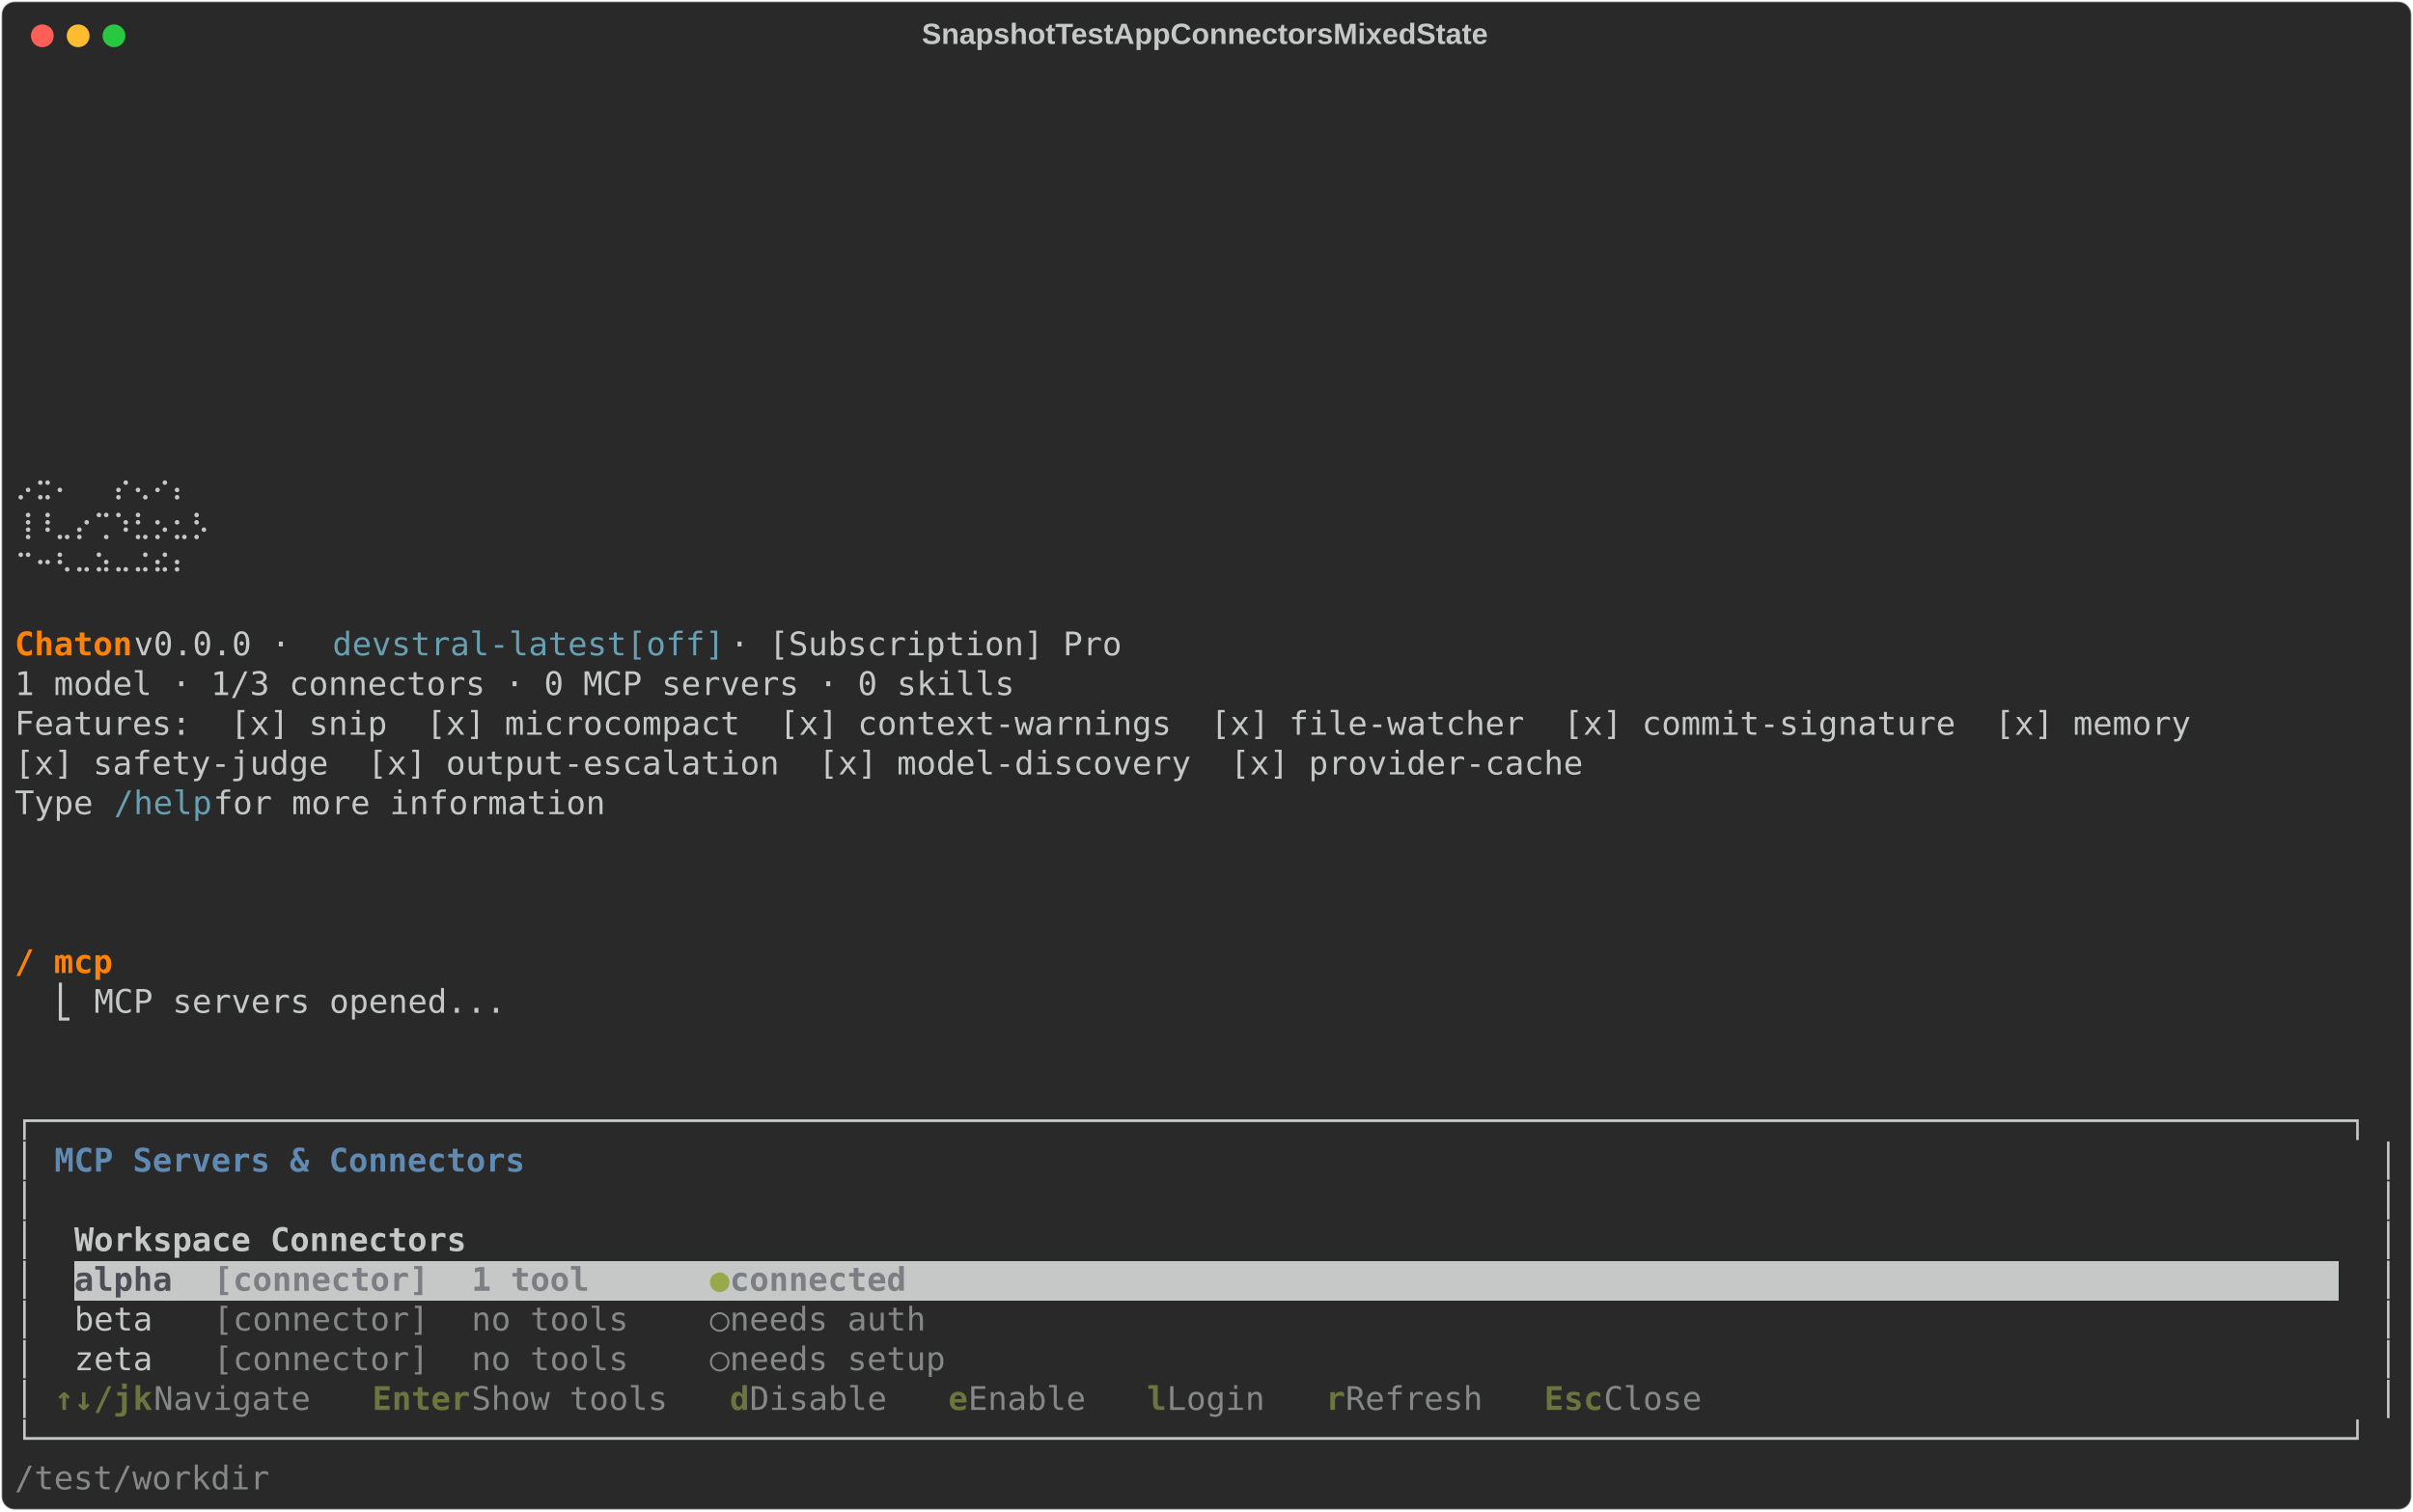
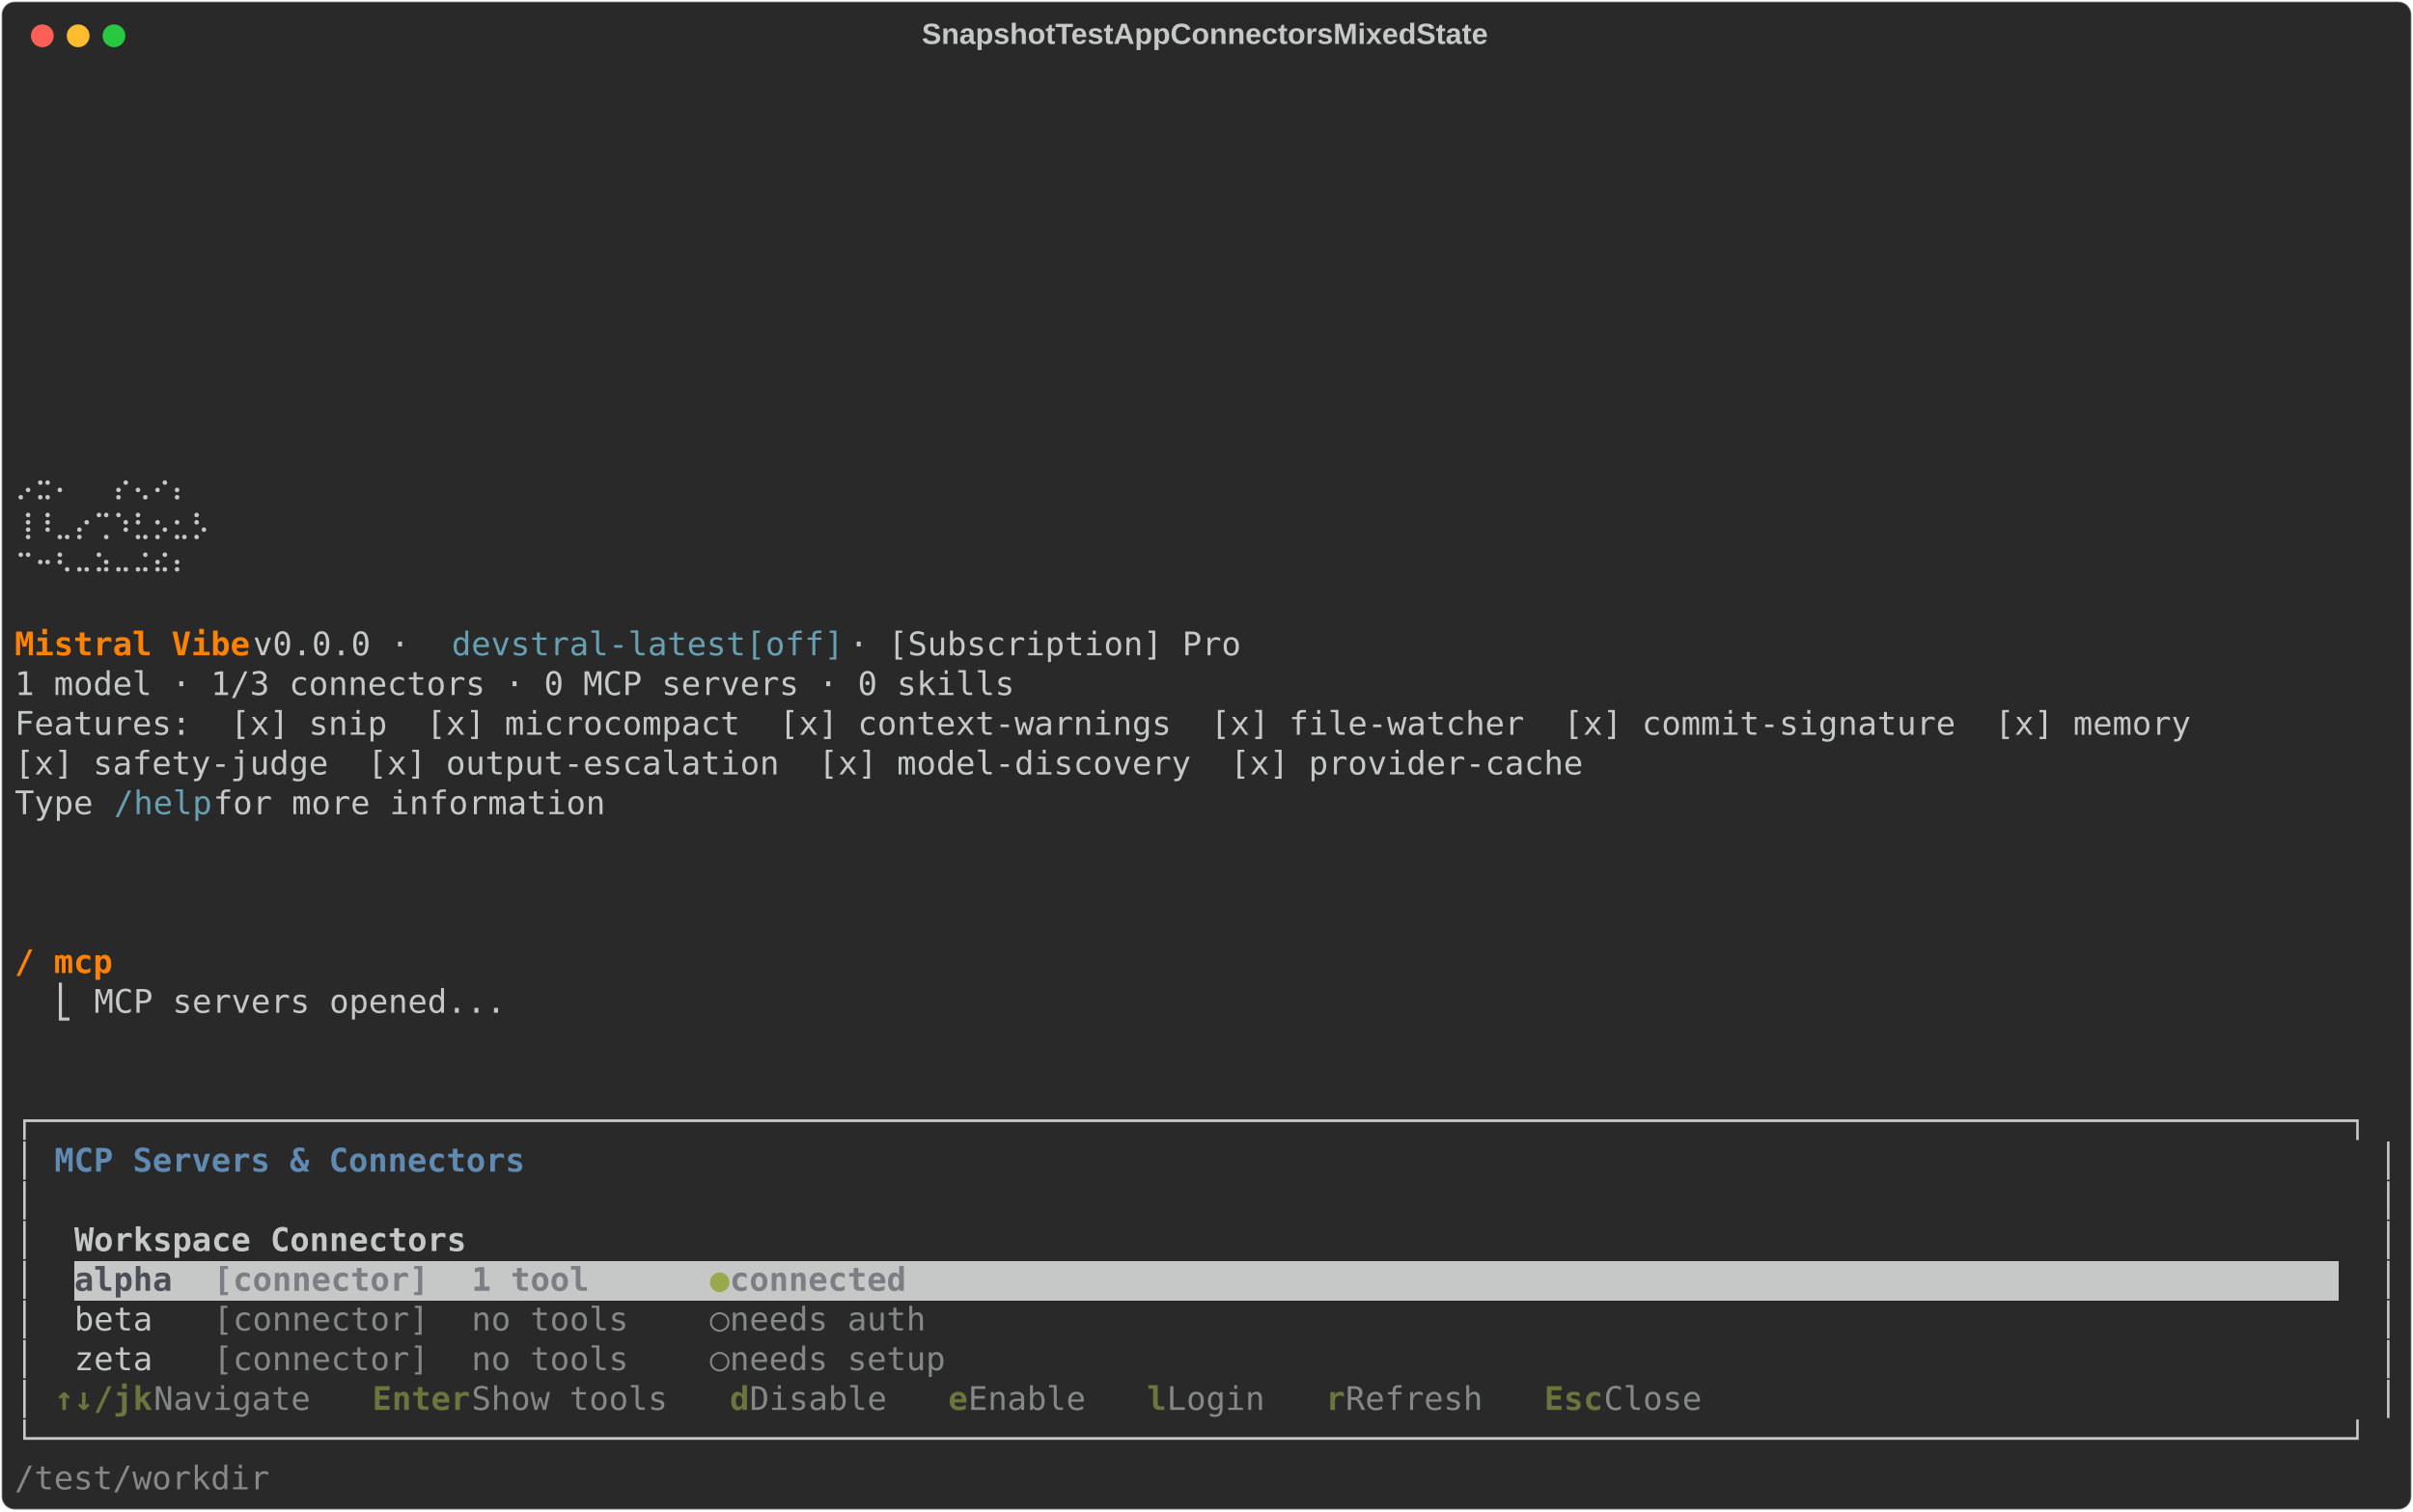
<svg xmlns="http://www.w3.org/2000/svg" class="rich-terminal" viewBox="0 0 1482 928.4">
  <style>

    @font-face {
        font-family: "Fira Code";
        src: local("FiraCode-Regular"),
                url("https://cdnjs.cloudflare.com/ajax/libs/firacode/6.2.0/woff2/FiraCode-Regular.woff2") format("woff2"),
                url("https://cdnjs.cloudflare.com/ajax/libs/firacode/6.2.0/woff/FiraCode-Regular.woff") format("woff");
        font-style: normal;
        font-weight: 400;
    }
    @font-face {
        font-family: "Fira Code";
        src: local("FiraCode-Bold"),
                url("https://cdnjs.cloudflare.com/ajax/libs/firacode/6.2.0/woff2/FiraCode-Bold.woff2") format("woff2"),
                url("https://cdnjs.cloudflare.com/ajax/libs/firacode/6.2.0/woff/FiraCode-Bold.woff") format("woff");
        font-style: bold;
        font-weight: 700;
    }

    .terminal-matrix {
        font-family: Fira Code, monospace;
        font-size: 20px;
        line-height: 24.4px;
        font-variant-east-asian: full-width;
    }

    .terminal-title {
        font-size: 18px;
        font-weight: bold;
        font-family: arial;
    }

    .terminal-r1 { fill: #c5c8c6 }
.terminal-r2 { fill: #ff8205;font-weight: bold }
.terminal-r3 { fill: #68a0b3 }
.terminal-r4 { fill: #608ab1;font-weight: bold }
.terminal-r5 { fill: #c5c8c6;font-weight: bold }
.terminal-r6 { fill: #4b4e55;font-weight: bold }
.terminal-r7 { fill: #7b7e82;font-weight: bold }
.terminal-r8 { fill: #98a84b;font-weight: bold }
.terminal-r9 { fill: #868887 }
.terminal-r10 { fill: #6b753d;font-weight: bold }
    </style>
  <defs>
    <clipPath id="terminal-clip-terminal">
      <rect x="0" y="0" width="1463.0" height="877.4" />
    </clipPath>
    <clipPath id="terminal-line-0">
      <rect x="0" y="1.5" width="1464" height="24.65" />
    </clipPath>
    <clipPath id="terminal-line-1">
      <rect x="0" y="25.9" width="1464" height="24.65" />
    </clipPath>
    <clipPath id="terminal-line-2">
      <rect x="0" y="50.3" width="1464" height="24.65" />
    </clipPath>
    <clipPath id="terminal-line-3">
      <rect x="0" y="74.7" width="1464" height="24.65" />
    </clipPath>
    <clipPath id="terminal-line-4">
      <rect x="0" y="99.1" width="1464" height="24.65" />
    </clipPath>
    <clipPath id="terminal-line-5">
      <rect x="0" y="123.5" width="1464" height="24.65" />
    </clipPath>
    <clipPath id="terminal-line-6">
      <rect x="0" y="147.9" width="1464" height="24.65" />
    </clipPath>
    <clipPath id="terminal-line-7">
      <rect x="0" y="172.3" width="1464" height="24.65" />
    </clipPath>
    <clipPath id="terminal-line-8">
      <rect x="0" y="196.7" width="1464" height="24.65" />
    </clipPath>
    <clipPath id="terminal-line-9">
      <rect x="0" y="221.1" width="1464" height="24.65" />
    </clipPath>
    <clipPath id="terminal-line-10">
      <rect x="0" y="245.5" width="1464" height="24.65" />
    </clipPath>
    <clipPath id="terminal-line-11">
      <rect x="0" y="269.9" width="1464" height="24.65" />
    </clipPath>
    <clipPath id="terminal-line-12">
      <rect x="0" y="294.3" width="1464" height="24.65" />
    </clipPath>
    <clipPath id="terminal-line-13">
      <rect x="0" y="318.7" width="1464" height="24.65" />
    </clipPath>
    <clipPath id="terminal-line-14">
      <rect x="0" y="343.1" width="1464" height="24.65" />
    </clipPath>
    <clipPath id="terminal-line-15">
      <rect x="0" y="367.5" width="1464" height="24.65" />
    </clipPath>
    <clipPath id="terminal-line-16">
      <rect x="0" y="391.9" width="1464" height="24.65" />
    </clipPath>
    <clipPath id="terminal-line-17">
      <rect x="0" y="416.3" width="1464" height="24.65" />
    </clipPath>
    <clipPath id="terminal-line-18">
      <rect x="0" y="440.7" width="1464" height="24.65" />
    </clipPath>
    <clipPath id="terminal-line-19">
      <rect x="0" y="465.1" width="1464" height="24.65" />
    </clipPath>
    <clipPath id="terminal-line-20">
      <rect x="0" y="489.5" width="1464" height="24.65" />
    </clipPath>
    <clipPath id="terminal-line-21">
      <rect x="0" y="513.9" width="1464" height="24.65" />
    </clipPath>
    <clipPath id="terminal-line-22">
      <rect x="0" y="538.3" width="1464" height="24.65" />
    </clipPath>
    <clipPath id="terminal-line-23">
      <rect x="0" y="562.7" width="1464" height="24.65" />
    </clipPath>
    <clipPath id="terminal-line-24">
      <rect x="0" y="587.1" width="1464" height="24.65" />
    </clipPath>
    <clipPath id="terminal-line-25">
      <rect x="0" y="611.5" width="1464" height="24.65" />
    </clipPath>
    <clipPath id="terminal-line-26">
      <rect x="0" y="635.9" width="1464" height="24.65" />
    </clipPath>
    <clipPath id="terminal-line-27">
      <rect x="0" y="660.3" width="1464" height="24.65" />
    </clipPath>
    <clipPath id="terminal-line-28">
      <rect x="0" y="684.7" width="1464" height="24.65" />
    </clipPath>
    <clipPath id="terminal-line-29">
      <rect x="0" y="709.1" width="1464" height="24.65" />
    </clipPath>
    <clipPath id="terminal-line-30">
      <rect x="0" y="733.5" width="1464" height="24.65" />
    </clipPath>
    <clipPath id="terminal-line-31">
      <rect x="0" y="757.9" width="1464" height="24.65" />
    </clipPath>
    <clipPath id="terminal-line-32">
      <rect x="0" y="782.3" width="1464" height="24.65" />
    </clipPath>
    <clipPath id="terminal-line-33">
      <rect x="0" y="806.7" width="1464" height="24.65" />
    </clipPath>
    <clipPath id="terminal-line-34">
      <rect x="0" y="831.1" width="1464" height="24.65" />
    </clipPath>
  </defs>
  <rect fill="#292929" stroke="rgba(255,255,255,0.35)" stroke-width="1" x="1" y="1" width="1480" height="926.4" rx="8" />
  <text class="terminal-title" fill="#c5c8c6" text-anchor="middle" x="740" y="27">SnapshotTestAppConnectorsMixedState</text>
  <g transform="translate(26,22)">
    <circle cx="0" cy="0" r="7" fill="#ff5f57" />
    <circle cx="22" cy="0" r="7" fill="#febc2e" />
    <circle cx="44" cy="0" r="7" fill="#28c840" />
  </g>
  <g transform="translate(9, 41)" clip-path="url(#terminal-clip-terminal)">
    <rect fill="#c5c8c6" x="36.6" y="733.5" width="85.4" height="24.65" shape-rendering="crispEdges" />
    <rect fill="#c5c8c6" x="122" y="733.5" width="158.6" height="24.65" shape-rendering="crispEdges" />
    <rect fill="#c5c8c6" x="280.6" y="733.5" width="122" height="24.65" shape-rendering="crispEdges" />
    <rect fill="#c5c8c6" x="402.6" y="733.5" width="24.4" height="24.65" shape-rendering="crispEdges" />
    <rect fill="#c5c8c6" x="427" y="733.5" width="12.2" height="24.65" shape-rendering="crispEdges" />
    <rect fill="#c5c8c6" x="439.2" y="733.5" width="122" height="24.65" shape-rendering="crispEdges" />
    <rect fill="#c5c8c6" x="561.2" y="733.5" width="866.2" height="24.65" shape-rendering="crispEdges" />
    <g class="terminal-matrix">
      <text class="terminal-r1" x="1464" y="20" textLength="12.2" clip-path="url(#terminal-line-0)">
</text>
      <text class="terminal-r1" x="1464" y="44.4" textLength="12.2" clip-path="url(#terminal-line-1)">
</text>
      <text class="terminal-r1" x="1464" y="68.8" textLength="12.2" clip-path="url(#terminal-line-2)">
</text>
      <text class="terminal-r1" x="1464" y="93.2" textLength="12.2" clip-path="url(#terminal-line-3)">
</text>
      <text class="terminal-r1" x="1464" y="117.6" textLength="12.2" clip-path="url(#terminal-line-4)">
</text>
      <text class="terminal-r1" x="1464" y="142" textLength="12.2" clip-path="url(#terminal-line-5)">
</text>
      <text class="terminal-r1" x="1464" y="166.4" textLength="12.2" clip-path="url(#terminal-line-6)">
</text>
      <text class="terminal-r1" x="1464" y="190.8" textLength="12.2" clip-path="url(#terminal-line-7)">
</text>
      <text class="terminal-r1" x="1464" y="215.2" textLength="12.2" clip-path="url(#terminal-line-8)">
</text>
      <text class="terminal-r1" x="1464" y="239.6" textLength="12.2" clip-path="url(#terminal-line-9)">
</text>
      <text class="terminal-r1" x="0" y="264" textLength="134.2" clip-path="url(#terminal-line-10)">  ⡠⣒⠄  ⡔⢄⠔⡄</text>
      <text class="terminal-r1" x="1464" y="264" textLength="12.2" clip-path="url(#terminal-line-10)">
</text>
      <text class="terminal-r1" x="0" y="288.4" textLength="134.2" clip-path="url(#terminal-line-11)"> ⢸⠸⣀⡔⢉⠱⣃⡢⣂⡣</text>
      <text class="terminal-r1" x="1464" y="288.4" textLength="12.2" clip-path="url(#terminal-line-11)">
</text>
      <text class="terminal-r1" x="0" y="312.8" textLength="134.2" clip-path="url(#terminal-line-12)">  ⠉⠒⠣⠤⠵⠤⠬⠮⠆</text>
      <text class="terminal-r1" x="1464" y="312.8" textLength="12.2" clip-path="url(#terminal-line-12)">
</text>
      <text class="terminal-r1" x="1464" y="337.2" textLength="12.2" clip-path="url(#terminal-line-13)">
</text>
-       <text class="terminal-r2" x="0" y="361.6" textLength="73.2" clip-path="url(#terminal-line-14)">Chaton</text>
-       <text class="terminal-r1" x="73.2" y="361.6" textLength="122" clip-path="url(#terminal-line-14)"> v0.0.0 · </text>
-       <text class="terminal-r3" x="195.2" y="361.6" textLength="244" clip-path="url(#terminal-line-14)">devstral-latest[off]</text>
-       <text class="terminal-r1" x="439.2" y="361.6" textLength="256.2" clip-path="url(#terminal-line-14)"> · [Subscription] Pro</text>
+       <text class="terminal-r2" x="0" y="361.6" textLength="146.4" clip-path="url(#terminal-line-14)">Mistral Vibe</text>
+       <text class="terminal-r1" x="146.4" y="361.6" textLength="122" clip-path="url(#terminal-line-14)"> v0.0.0 · </text>
+       <text class="terminal-r3" x="268.4" y="361.6" textLength="244" clip-path="url(#terminal-line-14)">devstral-latest[off]</text>
+       <text class="terminal-r1" x="512.4" y="361.6" textLength="256.2" clip-path="url(#terminal-line-14)"> · [Subscription] Pro</text>
      <text class="terminal-r1" x="1464" y="361.6" textLength="12.2" clip-path="url(#terminal-line-14)">
</text>
      <text class="terminal-r1" x="0" y="386" textLength="622.2" clip-path="url(#terminal-line-15)">1 model · 1/3 connectors · 0 MCP servers · 0 skills</text>
      <text class="terminal-r1" x="1464" y="386" textLength="12.2" clip-path="url(#terminal-line-15)">
</text>
      <text class="terminal-r1" x="0" y="410.4" textLength="1354.2" clip-path="url(#terminal-line-16)">Features:  [x] snip  [x] microcompact  [x] context-warnings  [x] file-watcher  [x] commit-signature  [x] memory</text>
      <text class="terminal-r1" x="1464" y="410.4" textLength="12.2" clip-path="url(#terminal-line-16)">
</text>
      <text class="terminal-r1" x="0" y="434.8" textLength="1110.2" clip-path="url(#terminal-line-17)">           [x] safety-judge  [x] output-escalation  [x] model-discovery  [x] provider-cache</text>
      <text class="terminal-r1" x="1464" y="434.8" textLength="12.2" clip-path="url(#terminal-line-17)">
</text>
      <text class="terminal-r1" x="0" y="459.2" textLength="61" clip-path="url(#terminal-line-18)">Type </text>
      <text class="terminal-r3" x="61" y="459.2" textLength="61" clip-path="url(#terminal-line-18)">/help</text>
      <text class="terminal-r1" x="122" y="459.2" textLength="256.2" clip-path="url(#terminal-line-18)"> for more information</text>
      <text class="terminal-r1" x="1464" y="459.2" textLength="12.2" clip-path="url(#terminal-line-18)">
</text>
      <text class="terminal-r1" x="1464" y="483.6" textLength="12.2" clip-path="url(#terminal-line-19)">
</text>
      <text class="terminal-r1" x="1464" y="508" textLength="12.2" clip-path="url(#terminal-line-20)">
</text>
      <text class="terminal-r1" x="1464" y="532.4" textLength="12.2" clip-path="url(#terminal-line-21)">
</text>
      <text class="terminal-r2" x="0" y="556.8" textLength="61" clip-path="url(#terminal-line-22)">/ mcp</text>
      <text class="terminal-r1" x="1464" y="556.8" textLength="12.2" clip-path="url(#terminal-line-22)">
</text>
      <text class="terminal-r1" x="24.4" y="581.2" textLength="12.2" clip-path="url(#terminal-line-23)">⎣</text>
      <text class="terminal-r1" x="48.8" y="581.2" textLength="256.2" clip-path="url(#terminal-line-23)">MCP servers opened...</text>
      <text class="terminal-r1" x="1464" y="581.2" textLength="12.2" clip-path="url(#terminal-line-23)">
</text>
      <text class="terminal-r1" x="1464" y="605.6" textLength="12.2" clip-path="url(#terminal-line-24)">
</text>
      <text class="terminal-r1" x="1464" y="630" textLength="12.2" clip-path="url(#terminal-line-25)">
</text>
      <text class="terminal-r1" x="0" y="654.4" textLength="1464" clip-path="url(#terminal-line-26)">┌──────────────────────────────────────────────────────────────────────────────────────────────────────────────────────┐</text>
      <text class="terminal-r1" x="1464" y="654.4" textLength="12.2" clip-path="url(#terminal-line-26)">
</text>
      <text class="terminal-r1" x="0" y="678.8" textLength="12.2" clip-path="url(#terminal-line-27)">│</text>
      <text class="terminal-r4" x="24.4" y="678.8" textLength="292.8" clip-path="url(#terminal-line-27)">MCP Servers &amp; Connectors</text>
      <text class="terminal-r1" x="1451.8" y="678.8" textLength="12.2" clip-path="url(#terminal-line-27)">│</text>
      <text class="terminal-r1" x="1464" y="678.8" textLength="12.2" clip-path="url(#terminal-line-27)">
</text>
      <text class="terminal-r1" x="0" y="703.2" textLength="12.2" clip-path="url(#terminal-line-28)">│</text>
      <text class="terminal-r1" x="1451.8" y="703.2" textLength="12.2" clip-path="url(#terminal-line-28)">│</text>
      <text class="terminal-r1" x="1464" y="703.2" textLength="12.2" clip-path="url(#terminal-line-28)">
</text>
      <text class="terminal-r1" x="0" y="727.6" textLength="12.2" clip-path="url(#terminal-line-29)">│</text>
      <text class="terminal-r5" x="36.6" y="727.6" textLength="244" clip-path="url(#terminal-line-29)">Workspace Connectors</text>
      <text class="terminal-r1" x="1451.8" y="727.6" textLength="12.2" clip-path="url(#terminal-line-29)">│</text>
      <text class="terminal-r1" x="1464" y="727.6" textLength="12.2" clip-path="url(#terminal-line-29)">
</text>
      <text class="terminal-r1" x="0" y="752" textLength="12.2" clip-path="url(#terminal-line-30)">│</text>
      <text class="terminal-r6" x="36.6" y="752" textLength="85.4" clip-path="url(#terminal-line-30)">  alpha</text>
      <text class="terminal-r7" x="122" y="752" textLength="158.6" clip-path="url(#terminal-line-30)">  [connector]</text>
      <text class="terminal-r7" x="280.6" y="752" textLength="122" clip-path="url(#terminal-line-30)">  1 tool  </text>
      <text class="terminal-r8" x="427" y="752" textLength="12.2" clip-path="url(#terminal-line-30)">●</text>
      <text class="terminal-r7" x="439.2" y="752" textLength="122" clip-path="url(#terminal-line-30)"> connected</text>
      <text class="terminal-r1" x="1451.8" y="752" textLength="12.2" clip-path="url(#terminal-line-30)">│</text>
      <text class="terminal-r1" x="1464" y="752" textLength="12.2" clip-path="url(#terminal-line-30)">
</text>
      <text class="terminal-r1" x="0" y="776.4" textLength="12.2" clip-path="url(#terminal-line-31)">│</text>
      <text class="terminal-r1" x="36.6" y="776.4" textLength="85.4" clip-path="url(#terminal-line-31)">  beta </text>
      <text class="terminal-r9" x="122" y="776.4" textLength="158.6" clip-path="url(#terminal-line-31)">  [connector]</text>
      <text class="terminal-r9" x="280.6" y="776.4" textLength="122" clip-path="url(#terminal-line-31)">  no tools</text>
      <text class="terminal-r9" x="427" y="776.4" textLength="12.2" clip-path="url(#terminal-line-31)">○</text>
      <text class="terminal-r9" x="439.2" y="776.4" textLength="134.2" clip-path="url(#terminal-line-31)"> needs auth</text>
      <text class="terminal-r1" x="1451.8" y="776.4" textLength="12.2" clip-path="url(#terminal-line-31)">│</text>
      <text class="terminal-r1" x="1464" y="776.4" textLength="12.2" clip-path="url(#terminal-line-31)">
</text>
      <text class="terminal-r1" x="0" y="800.8" textLength="12.2" clip-path="url(#terminal-line-32)">│</text>
      <text class="terminal-r1" x="36.6" y="800.8" textLength="85.4" clip-path="url(#terminal-line-32)">  zeta </text>
      <text class="terminal-r9" x="122" y="800.8" textLength="158.6" clip-path="url(#terminal-line-32)">  [connector]</text>
      <text class="terminal-r9" x="280.6" y="800.8" textLength="122" clip-path="url(#terminal-line-32)">  no tools</text>
      <text class="terminal-r9" x="427" y="800.8" textLength="12.2" clip-path="url(#terminal-line-32)">○</text>
      <text class="terminal-r9" x="439.2" y="800.8" textLength="146.4" clip-path="url(#terminal-line-32)"> needs setup</text>
      <text class="terminal-r1" x="1451.8" y="800.8" textLength="12.2" clip-path="url(#terminal-line-32)">│</text>
      <text class="terminal-r1" x="1464" y="800.8" textLength="12.2" clip-path="url(#terminal-line-32)">
</text>
      <text class="terminal-r1" x="0" y="825.2" textLength="12.2" clip-path="url(#terminal-line-33)">│</text>
      <text class="terminal-r10" x="24.4" y="825.2" textLength="61" clip-path="url(#terminal-line-33)">↑↓/jk</text>
      <text class="terminal-r9" x="85.4" y="825.2" textLength="134.2" clip-path="url(#terminal-line-33)"> Navigate  </text>
      <text class="terminal-r10" x="219.6" y="825.2" textLength="61" clip-path="url(#terminal-line-33)">Enter</text>
      <text class="terminal-r9" x="280.6" y="825.2" textLength="158.6" clip-path="url(#terminal-line-33)"> Show tools  </text>
      <text class="terminal-r10" x="439.2" y="825.2" textLength="12.2" clip-path="url(#terminal-line-33)">d</text>
      <text class="terminal-r9" x="451.4" y="825.2" textLength="122" clip-path="url(#terminal-line-33)"> Disable  </text>
      <text class="terminal-r10" x="573.4" y="825.2" textLength="12.2" clip-path="url(#terminal-line-33)">e</text>
      <text class="terminal-r9" x="585.6" y="825.2" textLength="109.8" clip-path="url(#terminal-line-33)"> Enable  </text>
      <text class="terminal-r10" x="695.4" y="825.2" textLength="12.2" clip-path="url(#terminal-line-33)">l</text>
      <text class="terminal-r9" x="707.6" y="825.2" textLength="97.6" clip-path="url(#terminal-line-33)"> Login  </text>
      <text class="terminal-r10" x="805.2" y="825.2" textLength="12.2" clip-path="url(#terminal-line-33)">r</text>
      <text class="terminal-r9" x="817.4" y="825.2" textLength="122" clip-path="url(#terminal-line-33)"> Refresh  </text>
      <text class="terminal-r10" x="939.4" y="825.2" textLength="36.6" clip-path="url(#terminal-line-33)">Esc</text>
      <text class="terminal-r9" x="976" y="825.2" textLength="73.2" clip-path="url(#terminal-line-33)"> Close</text>
      <text class="terminal-r1" x="1451.8" y="825.2" textLength="12.2" clip-path="url(#terminal-line-33)">│</text>
      <text class="terminal-r1" x="1464" y="825.2" textLength="12.2" clip-path="url(#terminal-line-33)">
</text>
      <text class="terminal-r1" x="0" y="849.6" textLength="1464" clip-path="url(#terminal-line-34)">└──────────────────────────────────────────────────────────────────────────────────────────────────────────────────────┘</text>
      <text class="terminal-r1" x="1464" y="849.6" textLength="12.2" clip-path="url(#terminal-line-34)">
</text>
      <text class="terminal-r9" x="0" y="874" textLength="158.6" clip-path="url(#terminal-line-35)">/test/workdir</text>
    </g>
  </g>
</svg>
